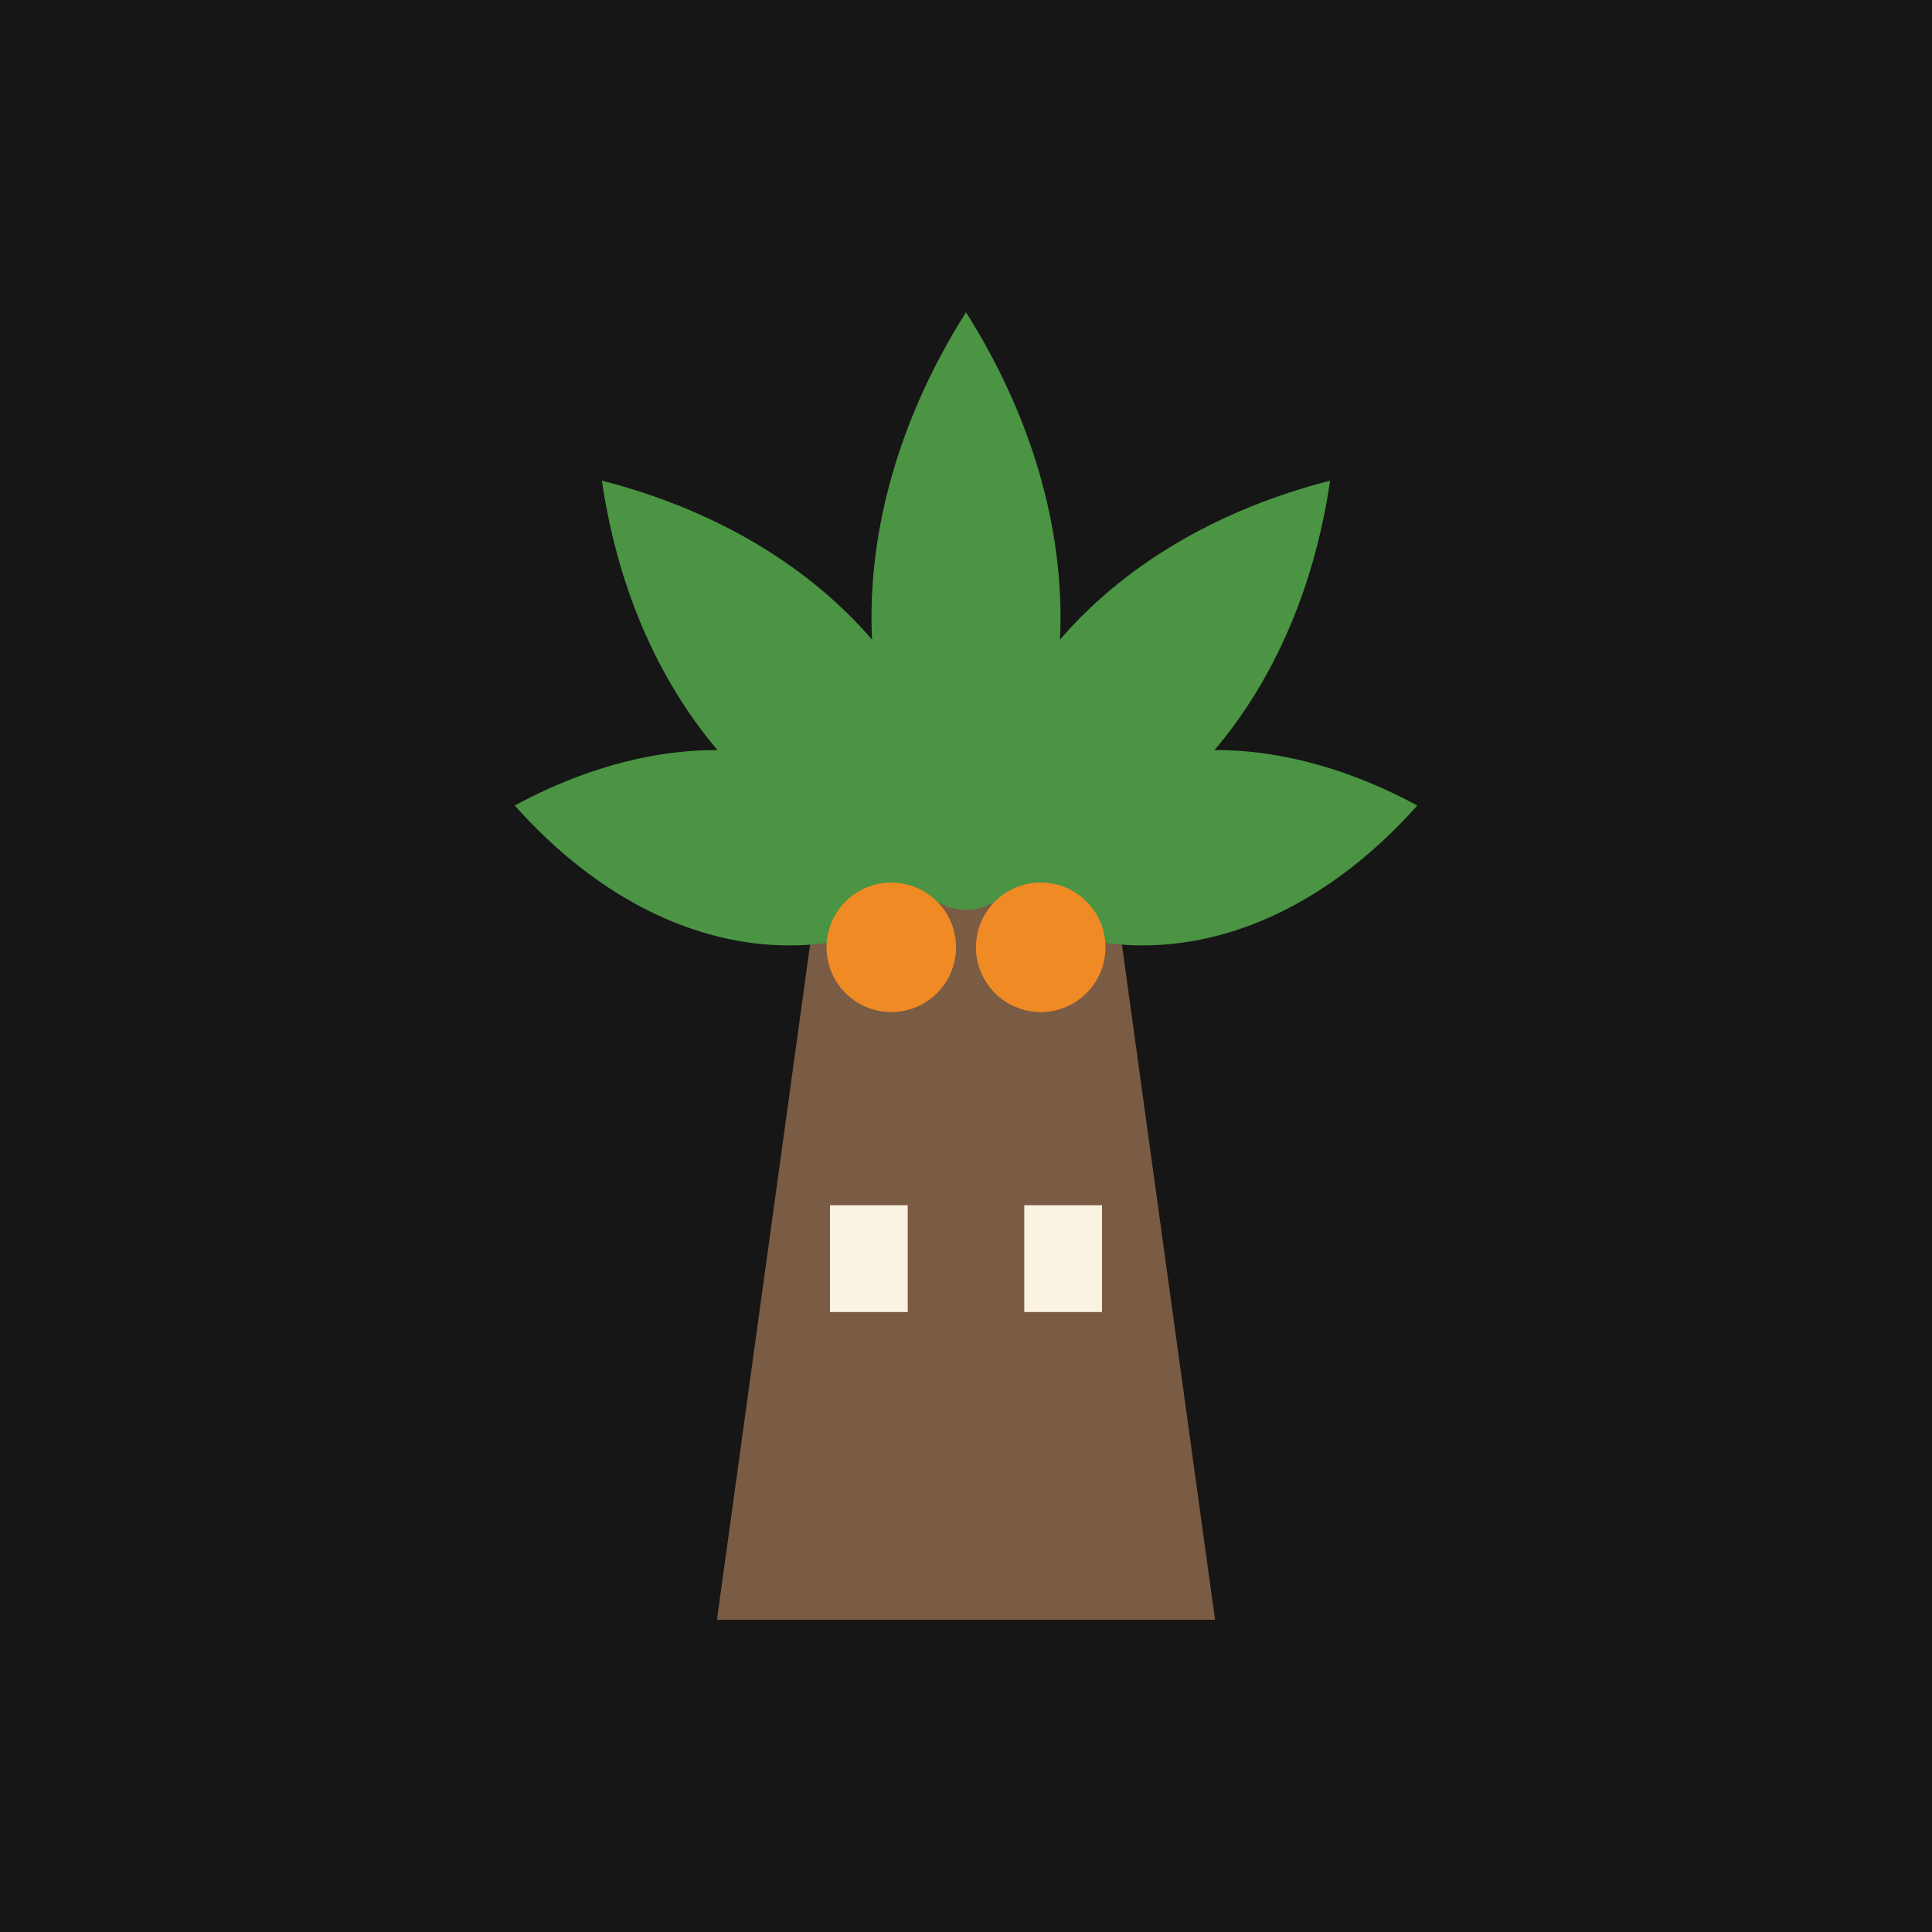
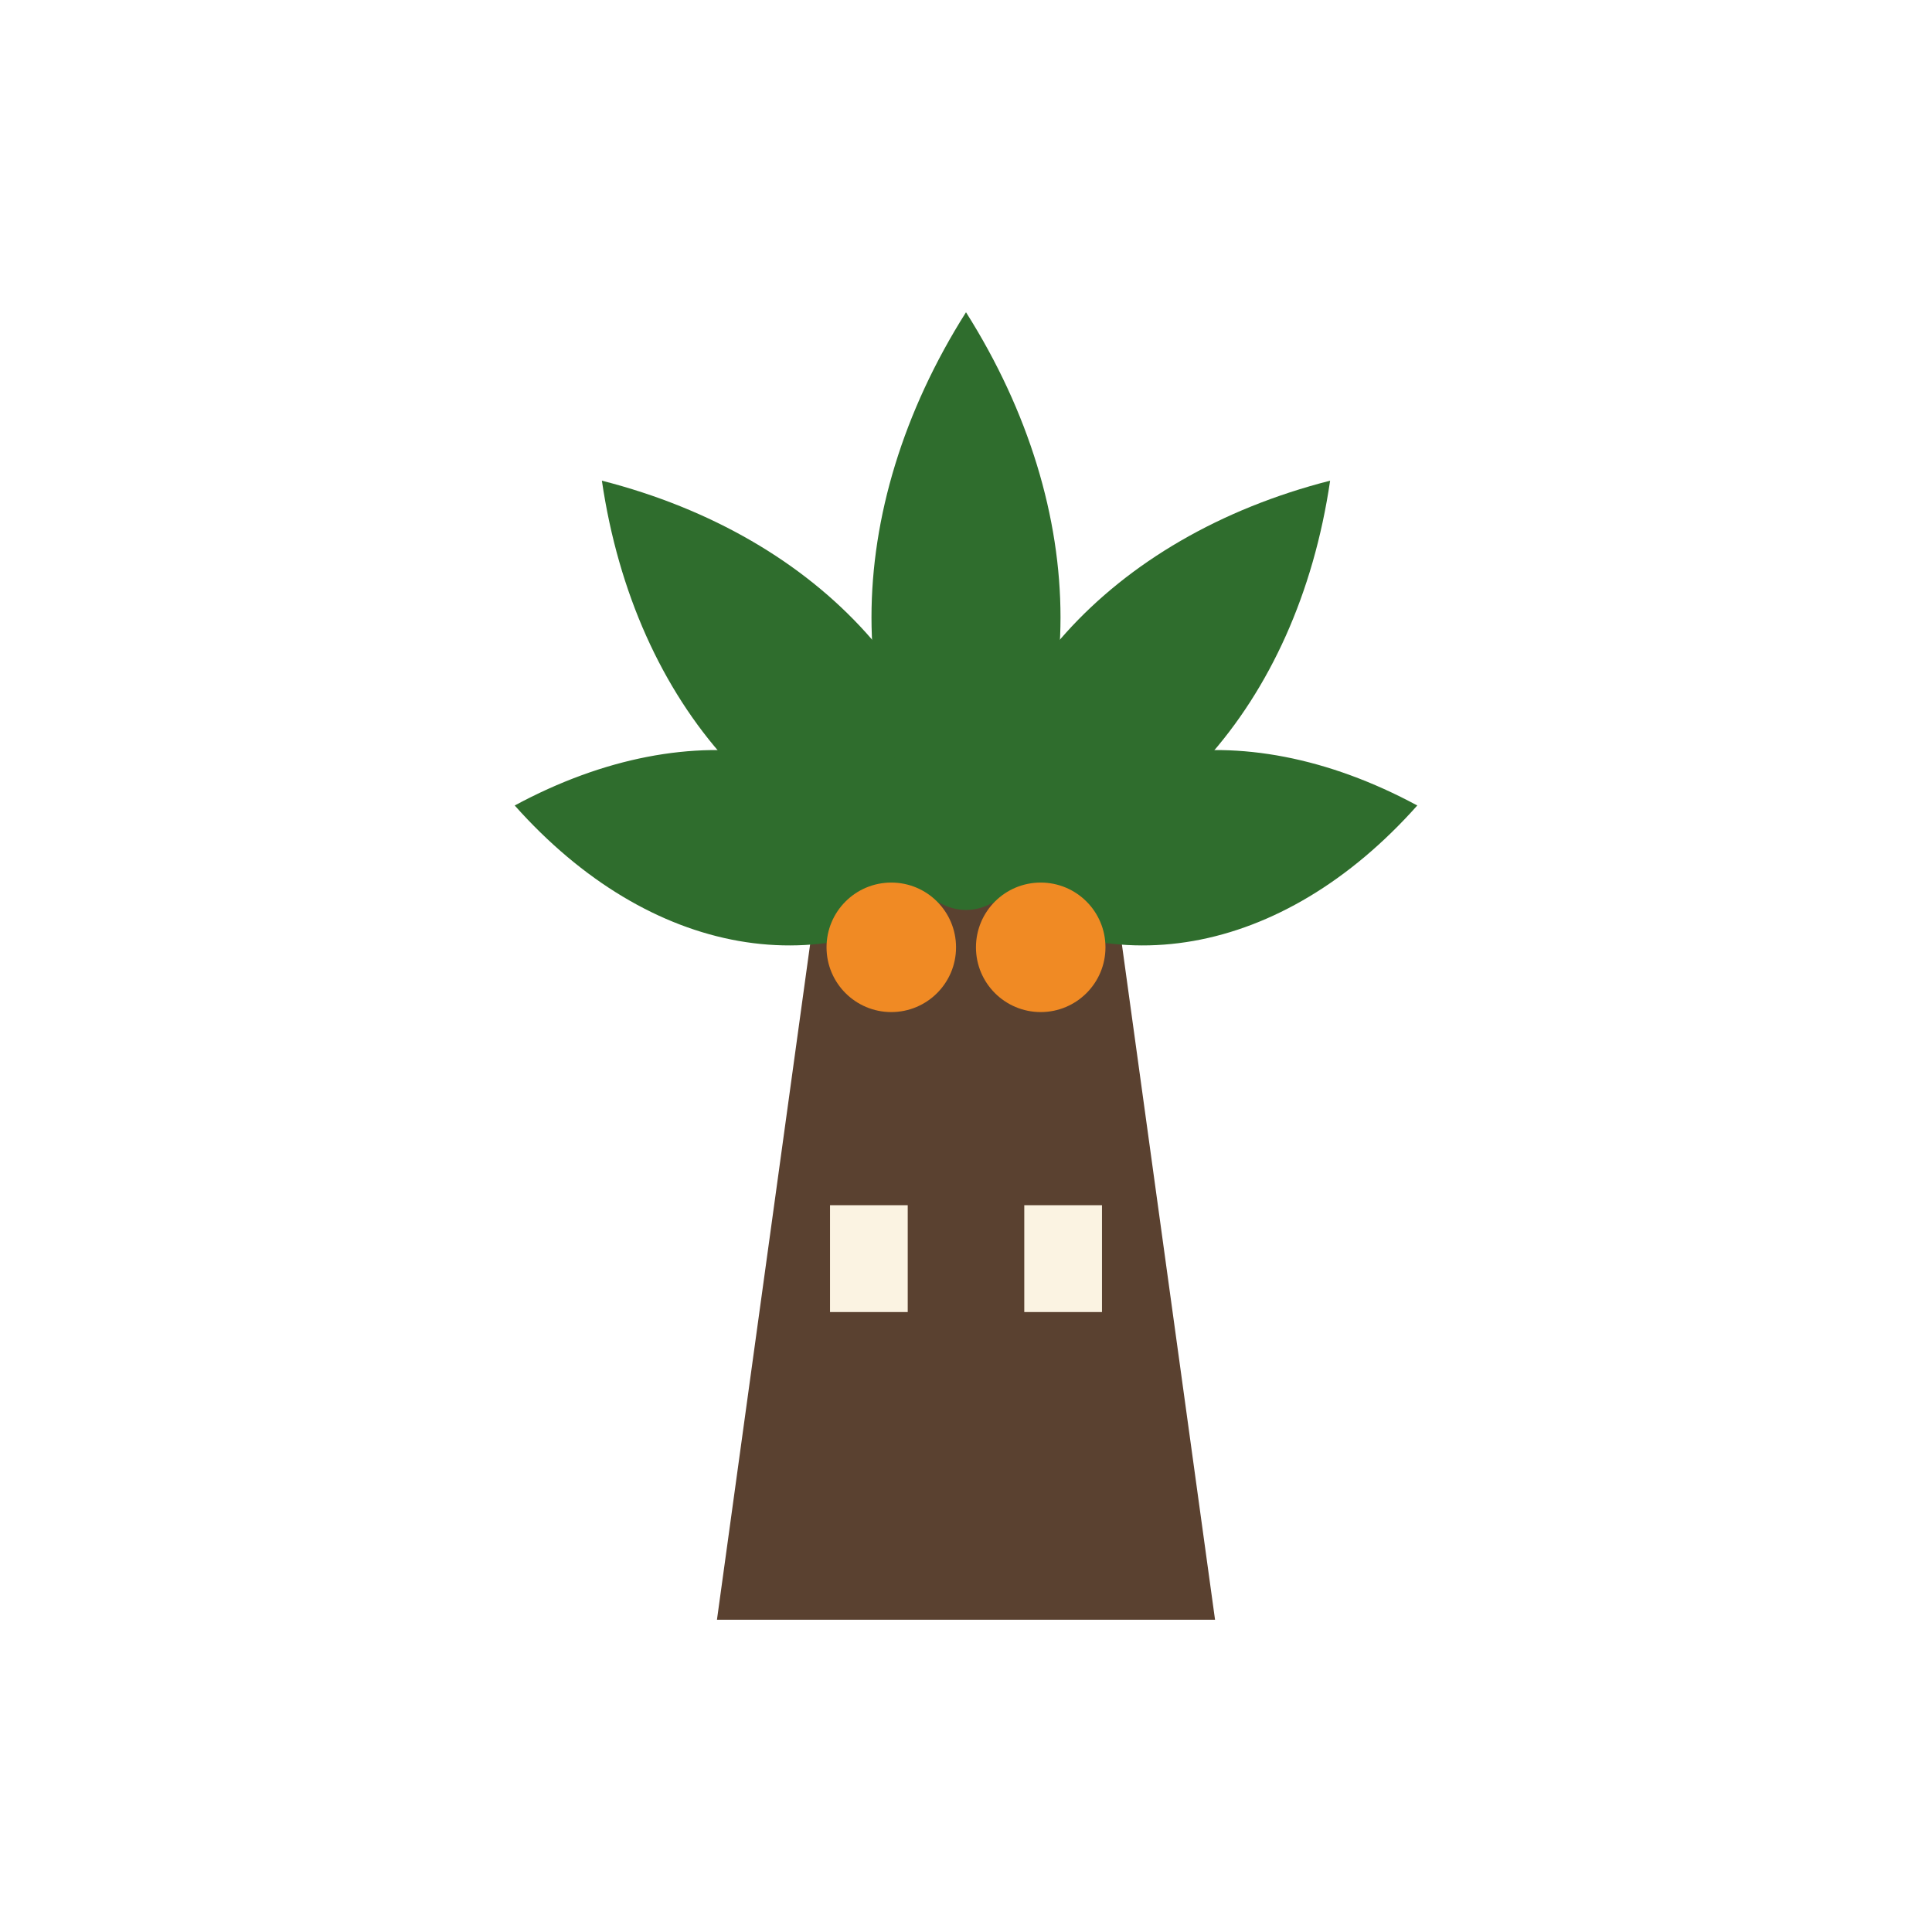
<svg xmlns="http://www.w3.org/2000/svg" width="1024" height="1024" viewBox="0 0 1024 1024">
-   <rect width="1024" height="1024" fill="#161616" />
+   <rect width="1024" height="1024" fill="#FFFFFF" />
  <g transform="translate(89.6 79.7) scale(6.6)">
-     <path d="M52 60H76L84 118H44Z" fill="#7a5b44" />
-     <ellipse cx="64" cy="53.5" rx="5.5" ry="7.5" fill="#4a9443" />
-     <path d="M0 0C-11 -12 -11 -30 0 -46C11 -30 11 -12 0 0Z" transform="translate(64 59) rotate(-80) scale(.92 0.8)" fill="#4a9443" />
-     <path d="M0 0C-11 -12 -11 -30 0 -46C11 -30 11 -12 0 0Z" transform="translate(64 59) rotate(-42) scale(.92 0.95)" fill="#4a9443" />
-     <path d="M0 0C-11 -12 -11 -30 0 -46C11 -30 11 -12 0 0Z" transform="translate(64 59) rotate(0) scale(.92 1)" fill="#4a9443" />
-     <path d="M0 0C-11 -12 -11 -30 0 -46C11 -30 11 -12 0 0Z" transform="translate(64 59) rotate(42) scale(.92 0.95)" fill="#4a9443" />
-     <path d="M0 0C-11 -12 -11 -30 0 -46C11 -30 11 -12 0 0Z" transform="translate(64 59) rotate(80) scale(.92 0.8)" fill="#4a9443" />
+     <path d="M52 60H76L84 118H44Z" fill="#5a4130" />
+     <ellipse cx="64" cy="53.5" rx="5.5" ry="7.5" fill="#2f6d2d" />
+     <path d="M0 0C-11 -12 -11 -30 0 -46C11 -30 11 -12 0 0Z" transform="translate(64 59) rotate(-80) scale(.92 0.8)" fill="#2f6d2d" />
+     <path d="M0 0C-11 -12 -11 -30 0 -46C11 -30 11 -12 0 0Z" transform="translate(64 59) rotate(-42) scale(.92 0.95)" fill="#2f6d2d" />
+     <path d="M0 0C-11 -12 -11 -30 0 -46C11 -30 11 -12 0 0Z" transform="translate(64 59) rotate(0) scale(.92 1)" fill="#2f6d2d" />
+     <path d="M0 0C-11 -12 -11 -30 0 -46C11 -30 11 -12 0 0Z" transform="translate(64 59) rotate(42) scale(.92 0.95)" fill="#2f6d2d" />
+     <path d="M0 0C-11 -12 -11 -30 0 -46C11 -30 11 -12 0 0Z" transform="translate(64 59) rotate(80) scale(.92 0.8)" fill="#2f6d2d" />
    <circle cx="58" cy="64" r="5.2" fill="#f08a24" />
    <circle cx="70" cy="64" r="5.2" fill="#f08a24" />
    <g transform="translate(64 89) scale(0.78)" fill="#fbf3e2">
      <path d="M-14 -5.5L-6 -5.5L-6 5.5L-14 5.5Z" />
      <path d="M6 -5.5L14 -5.5L14 5.5L6 5.5Z" />
    </g>
  </g>
</svg>
